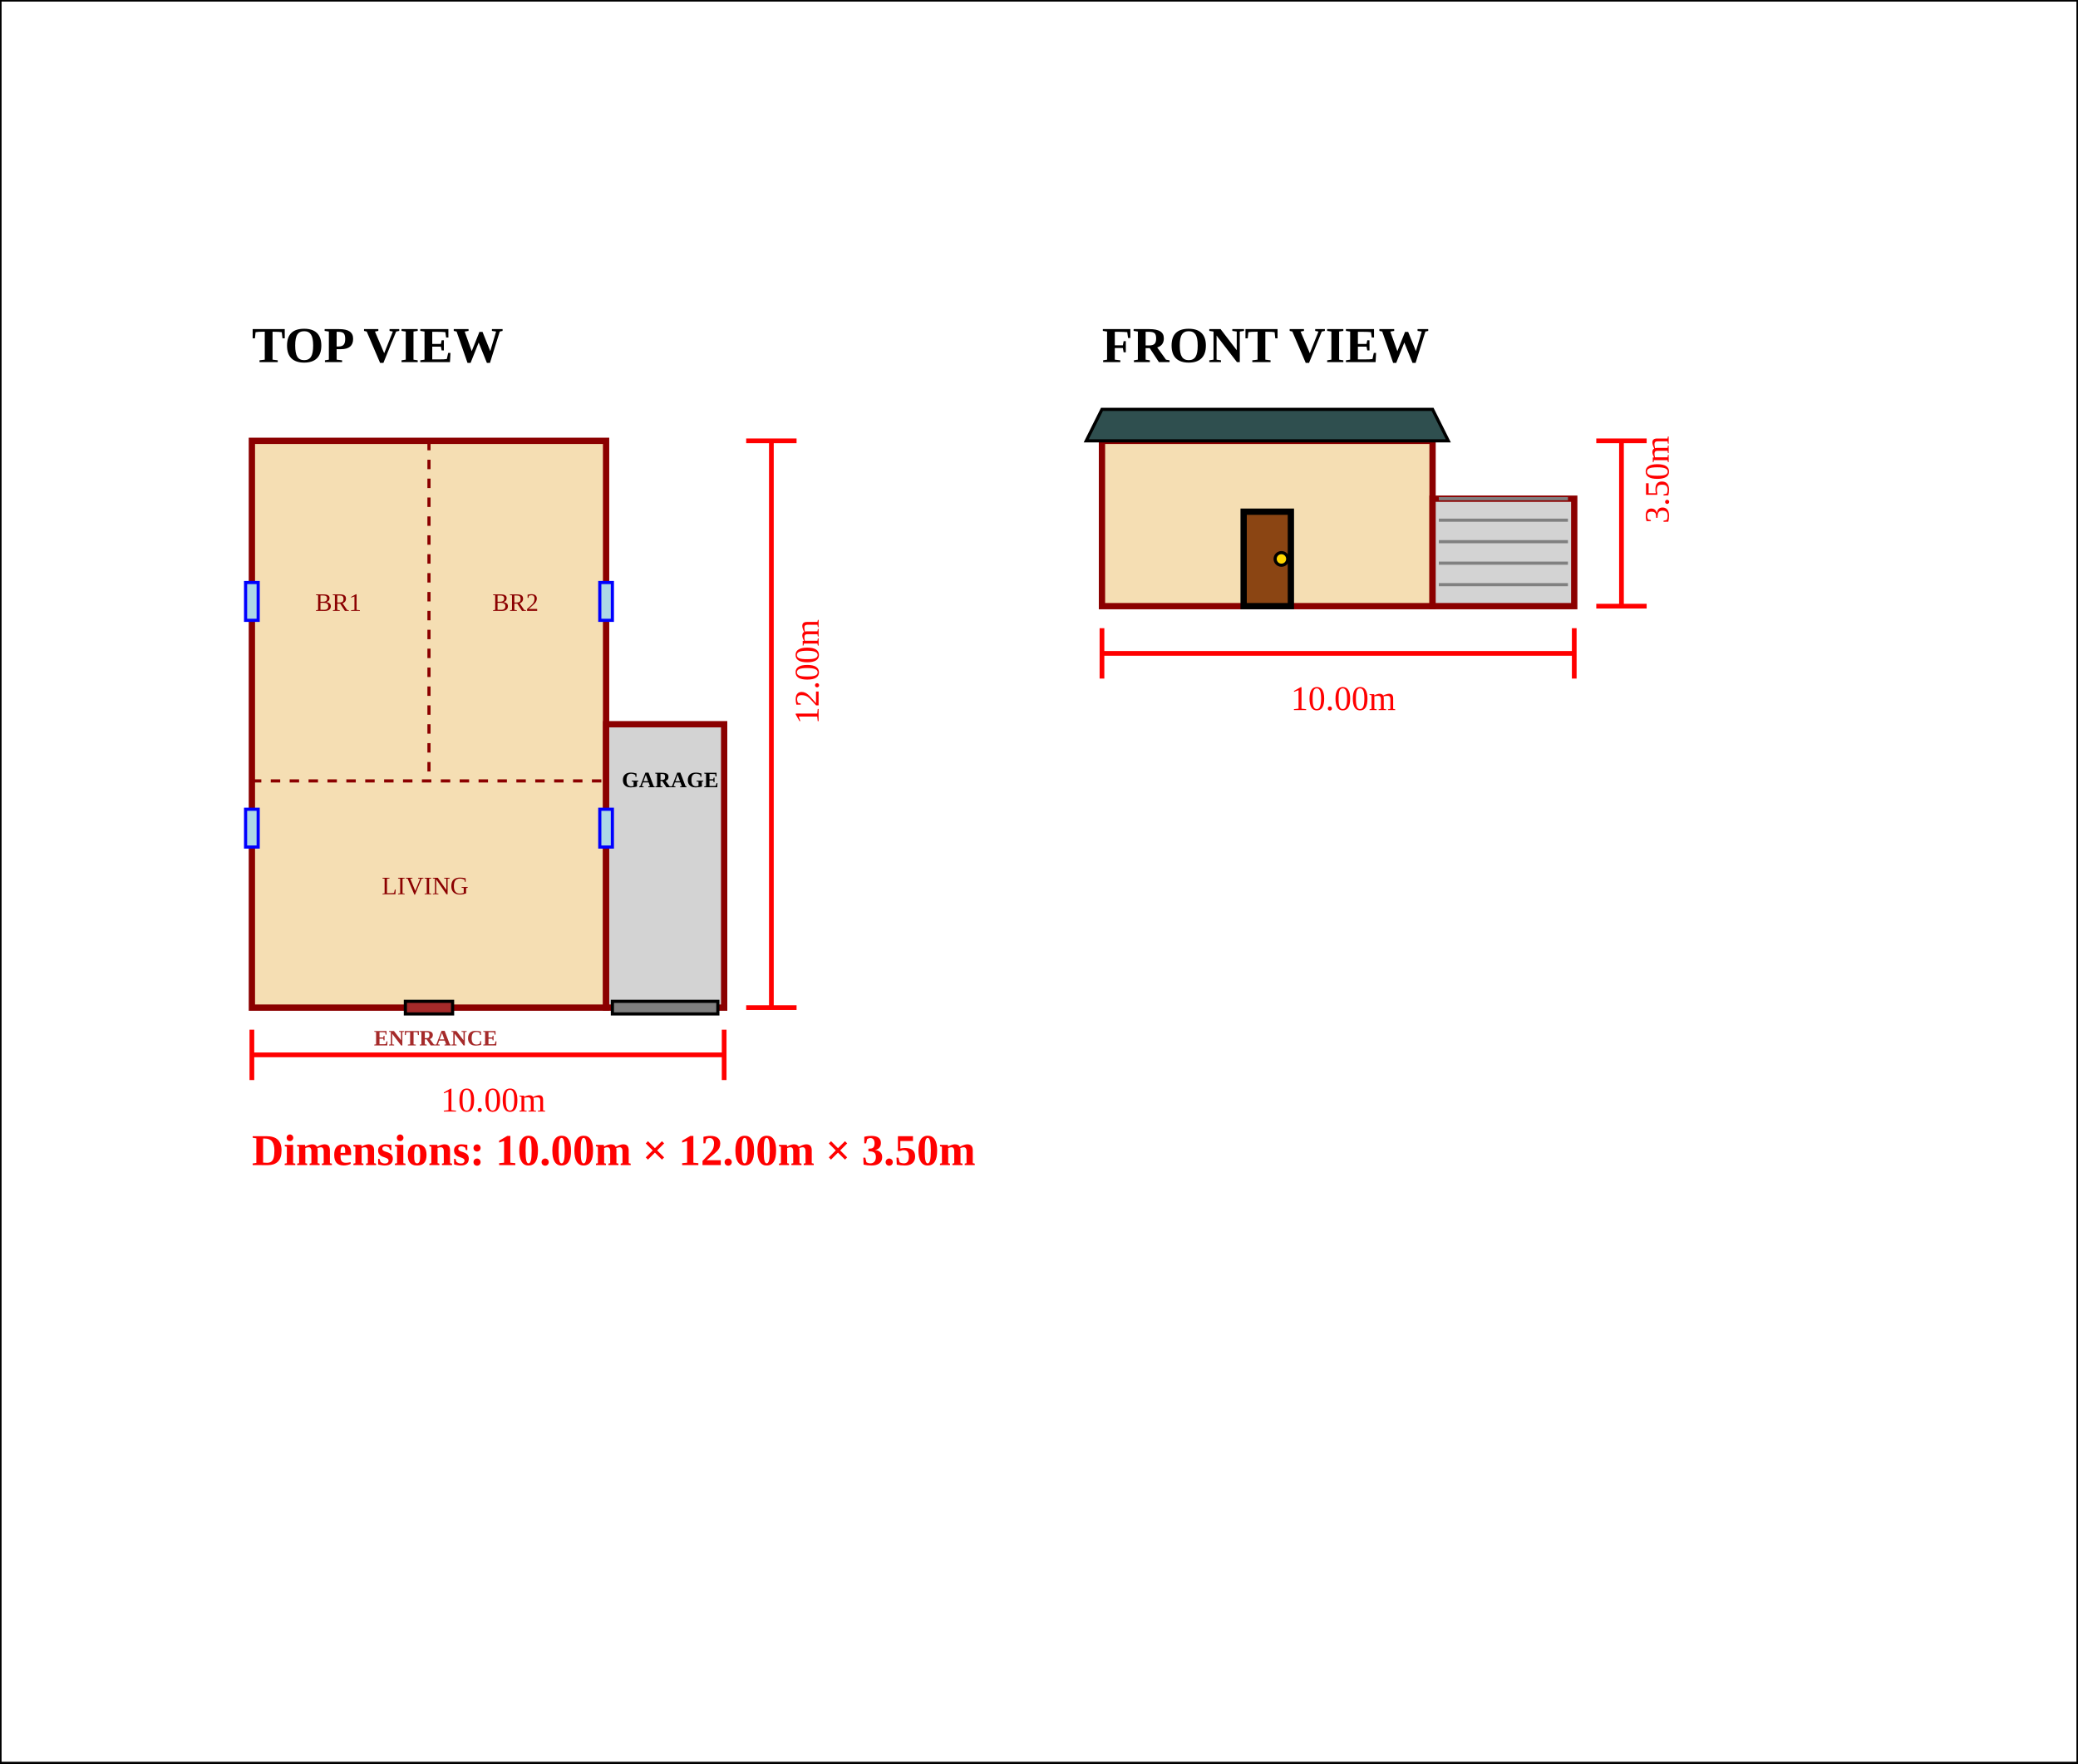
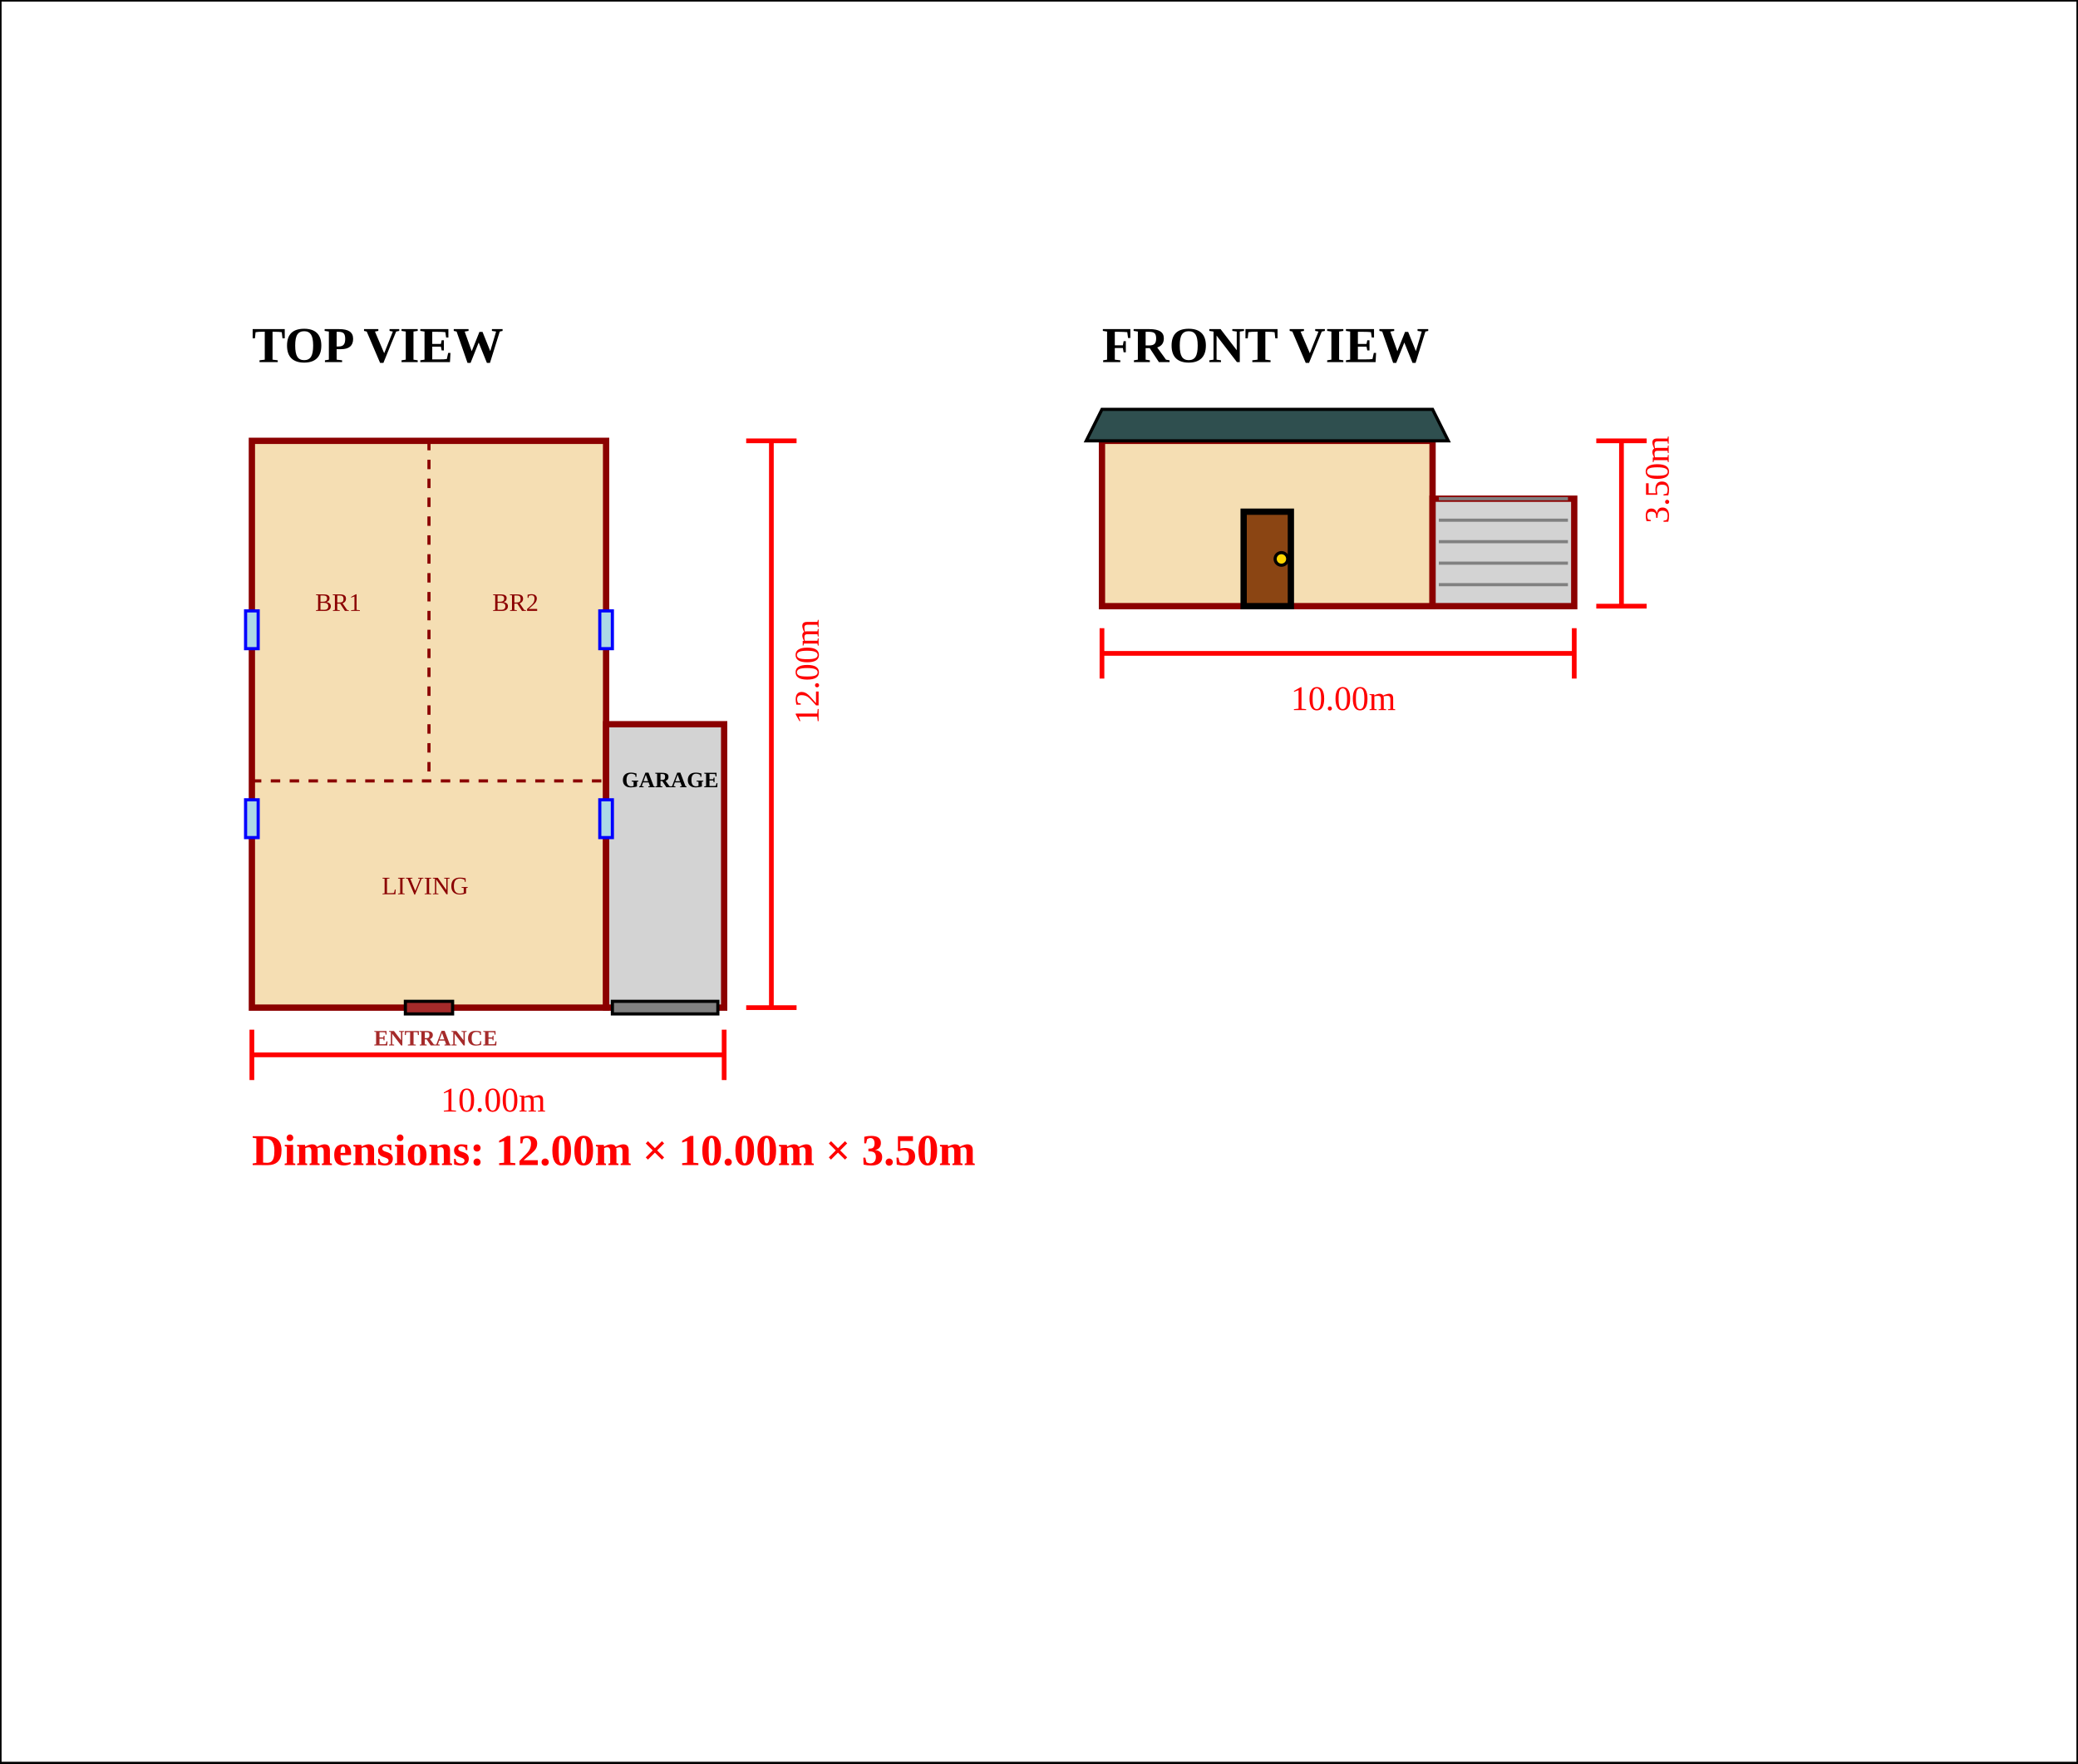
<svg xmlns="http://www.w3.org/2000/svg" baseProfile="tiny" height="560.0px" version="1.2" width="660.0px">
  <defs />
  <rect fill="white" height="560.0" stroke="black" width="660.0" x="0" y="0" />
  <rect fill="wheat" height="180.0" stroke="darkred" stroke-width="2" width="112.5" x="80" y="140" />
  <rect fill="lightgray" height="90.0" stroke="darkred" stroke-width="2" width="37.5" x="192.5" y="230.0" />
  <rect fill="gray" height="4" stroke="black" stroke-width="1" width="33.5" x="194.5" y="318.0" />
  <text fill="black" font-size="7px" font-weight="bold" x="197.5" y="250.0">GARAGE</text>
  <line stroke="darkred" stroke-dasharray="3,3" stroke-width="1" x1="80" x2="192.5" y1="248.0" y2="248.0" />
  <text fill="darkred" font-size="8px" x="121.25" y="284.0">LIVING</text>
  <line stroke="darkred" stroke-dasharray="3,3" stroke-width="1" x1="136.25" x2="136.25" y1="140" y2="248.0" />
  <text fill="darkred" font-size="8px" x="100.125" y="194.0">BR1</text>
  <text fill="darkred" font-size="8px" x="156.375" y="194.0">BR2</text>
  <rect fill="brown" height="4" stroke="black" stroke-width="1" width="15" x="128.75" y="318.0" />
  <text fill="brown" font-size="7px" font-weight="bold" x="118.75" y="332.0">ENTRANCE</text>
-   <rect fill="lightblue" height="12" stroke="blue" stroke-width="1" width="4" x="78" y="185.0" />
-   <rect fill="lightblue" height="12" stroke="blue" stroke-width="1" width="4" x="78" y="257.0" />
-   <rect fill="lightblue" height="12" stroke="blue" stroke-width="1" width="4" x="190.5" y="185.0" />
-   <rect fill="lightblue" height="12" stroke="blue" stroke-width="1" width="4" x="190.5" y="257.0" />
+   <rect fill="lightblue" height="12" stroke="blue" stroke-width="1" width="4" x="78" y="194.0" />
+   <rect fill="lightblue" height="12" stroke="blue" stroke-width="1" width="4" x="190.5" y="194.0" />
+   <rect fill="lightblue" height="12" stroke="blue" stroke-width="1" width="4" x="78" y="254.0" />
+   <rect fill="lightblue" height="12" stroke="blue" stroke-width="1" width="4" x="190.5" y="254.0" />
  <rect fill="wheat" height="52.5" stroke="darkred" stroke-width="2" width="105.0" x="350.0" y="140" />
  <polygon fill="darkslategray" points="345.0,140 460.0,140 455.0,130 350.0,130" stroke="black" stroke-width="1" />
  <rect fill="lightgray" height="34.125" stroke="darkred" stroke-width="2" width="45.0" x="455.0" y="158.375" />
  <line stroke="gray" stroke-width="1" x1="457.0" x2="498.0" y1="158.375" y2="158.375" />
  <line stroke="gray" stroke-width="1" x1="457.0" x2="498.0" y1="165.2" y2="165.2" />
  <line stroke="gray" stroke-width="1" x1="457.0" x2="498.0" y1="172.025" y2="172.025" />
  <line stroke="gray" stroke-width="1" x1="457.0" x2="498.0" y1="178.85" y2="178.85" />
  <line stroke="gray" stroke-width="1" x1="457.0" x2="498.0" y1="185.675" y2="185.675" />
  <rect fill="saddlebrown" height="30" stroke="black" stroke-width="2" width="15" x="395.0" y="162.5" />
  <circle cx="407.0" cy="177.5" fill="gold" r="2" stroke="black" />
  <text fill="black" font-size="16px" font-weight="bold" x="80" y="115">TOP VIEW</text>
  <text fill="black" font-size="16px" font-weight="bold" x="350.0" y="115">FRONT VIEW</text>
-   <text fill="red" font-size="14px" font-weight="bold" x="80" y="370.0">Dimensions: 10.00m × 12.00m × 3.50m</text>
+   <text fill="red" font-size="14px" font-weight="bold" x="80" y="370.0">Dimensions: 12.00m × 10.00m × 3.50m</text>
  <line stroke="red" stroke-width="1.5" x1="80" x2="230.0" y1="335.0" y2="335.0" />
  <line stroke="red" stroke-width="1.5" x1="80" x2="80" y1="327.0" y2="343.0" />
  <line stroke="red" stroke-width="1.5" x1="230.0" x2="230.0" y1="327.0" y2="343.0" />
  <text fill="red" font-size="11px" x="140.0" y="353.0">10.00m</text>
  <line stroke="red" stroke-width="1.5" x1="245.0" x2="245.0" y1="140" y2="320.0" />
  <line stroke="red" stroke-width="1.5" x1="237.0" x2="253.0" y1="140" y2="140" />
  <line stroke="red" stroke-width="1.5" x1="237.0" x2="253.0" y1="320.0" y2="320.0" />
  <text fill="red" font-size="11px" transform="rotate(-90,255.0,230.0)" x="255.0" y="235.0">12.00m</text>
  <line stroke="red" stroke-width="1.5" x1="350.0" x2="500.0" y1="207.5" y2="207.5" />
  <line stroke="red" stroke-width="1.5" x1="350.0" x2="350.0" y1="199.5" y2="215.5" />
  <line stroke="red" stroke-width="1.5" x1="500.0" x2="500.0" y1="199.5" y2="215.5" />
  <text fill="red" font-size="11px" x="410.0" y="225.5">10.00m</text>
  <line stroke="red" stroke-width="1.5" x1="515.0" x2="515.0" y1="140" y2="192.5" />
  <line stroke="red" stroke-width="1.5" x1="507.0" x2="523.0" y1="140" y2="140" />
  <line stroke="red" stroke-width="1.5" x1="507.0" x2="523.0" y1="192.5" y2="192.5" />
  <text fill="red" font-size="11px" transform="rotate(-90,525.0,166.25)" x="525.0" y="171.25">3.50m</text>
</svg>
